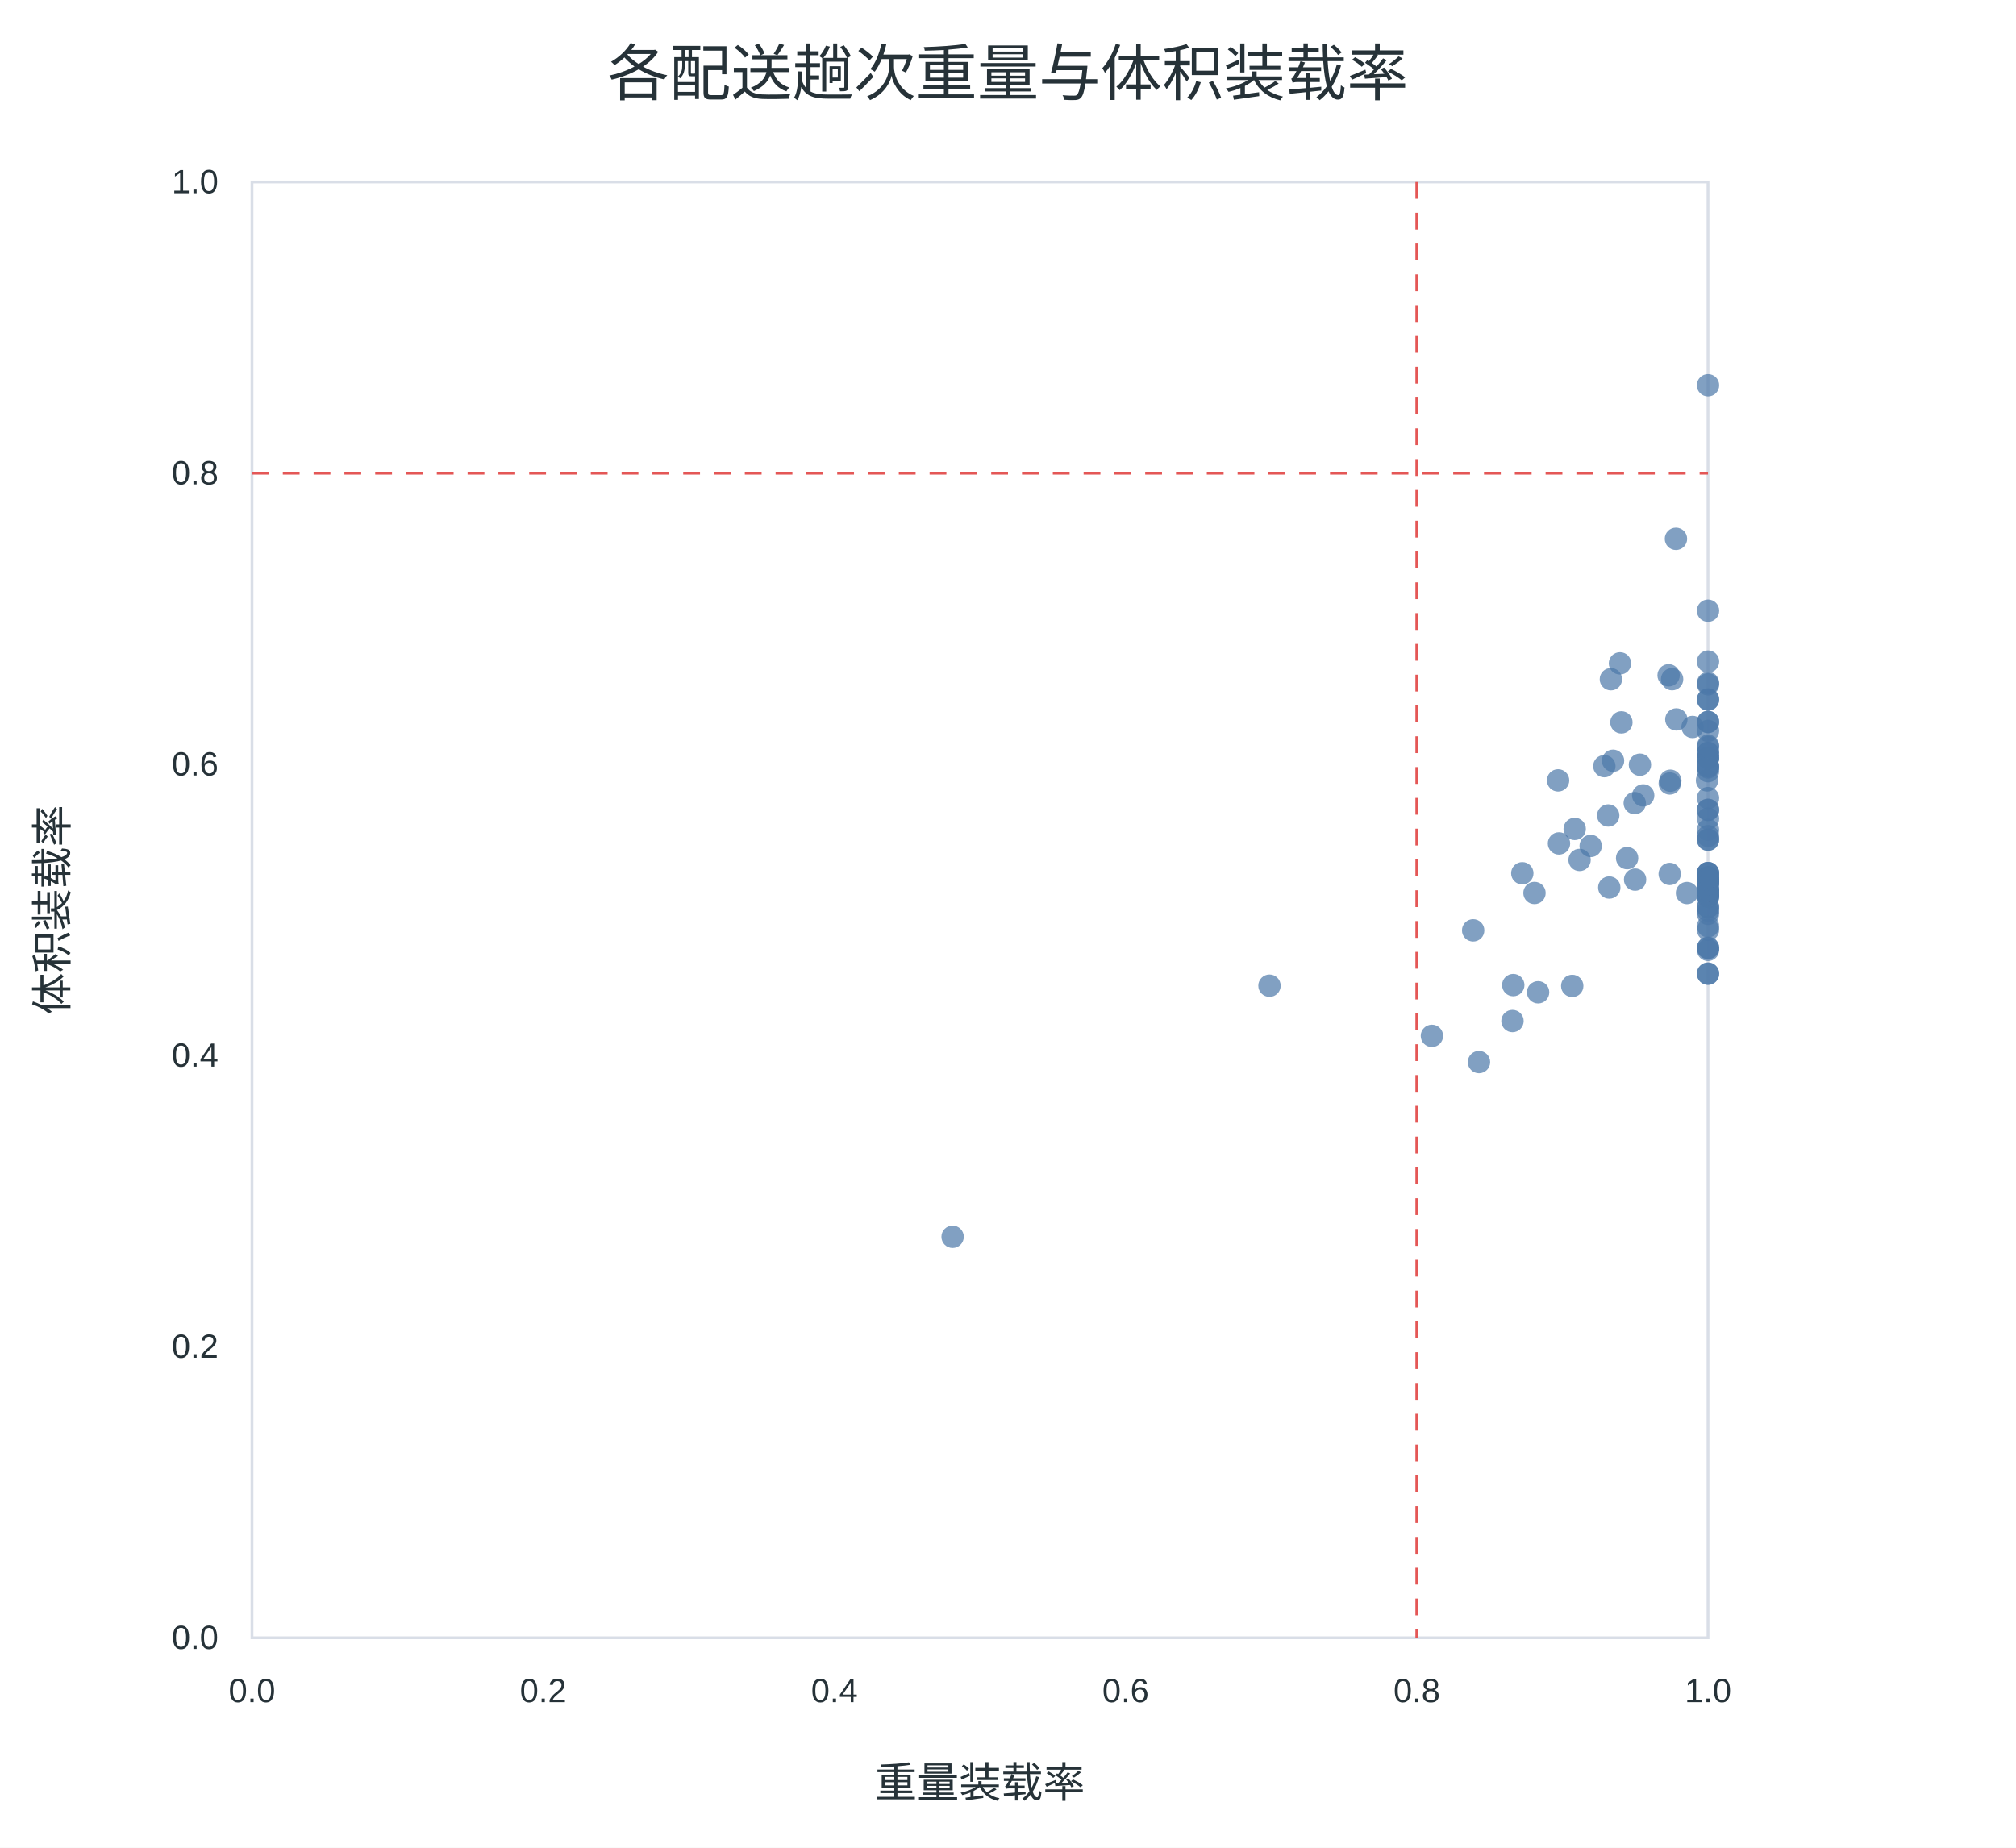
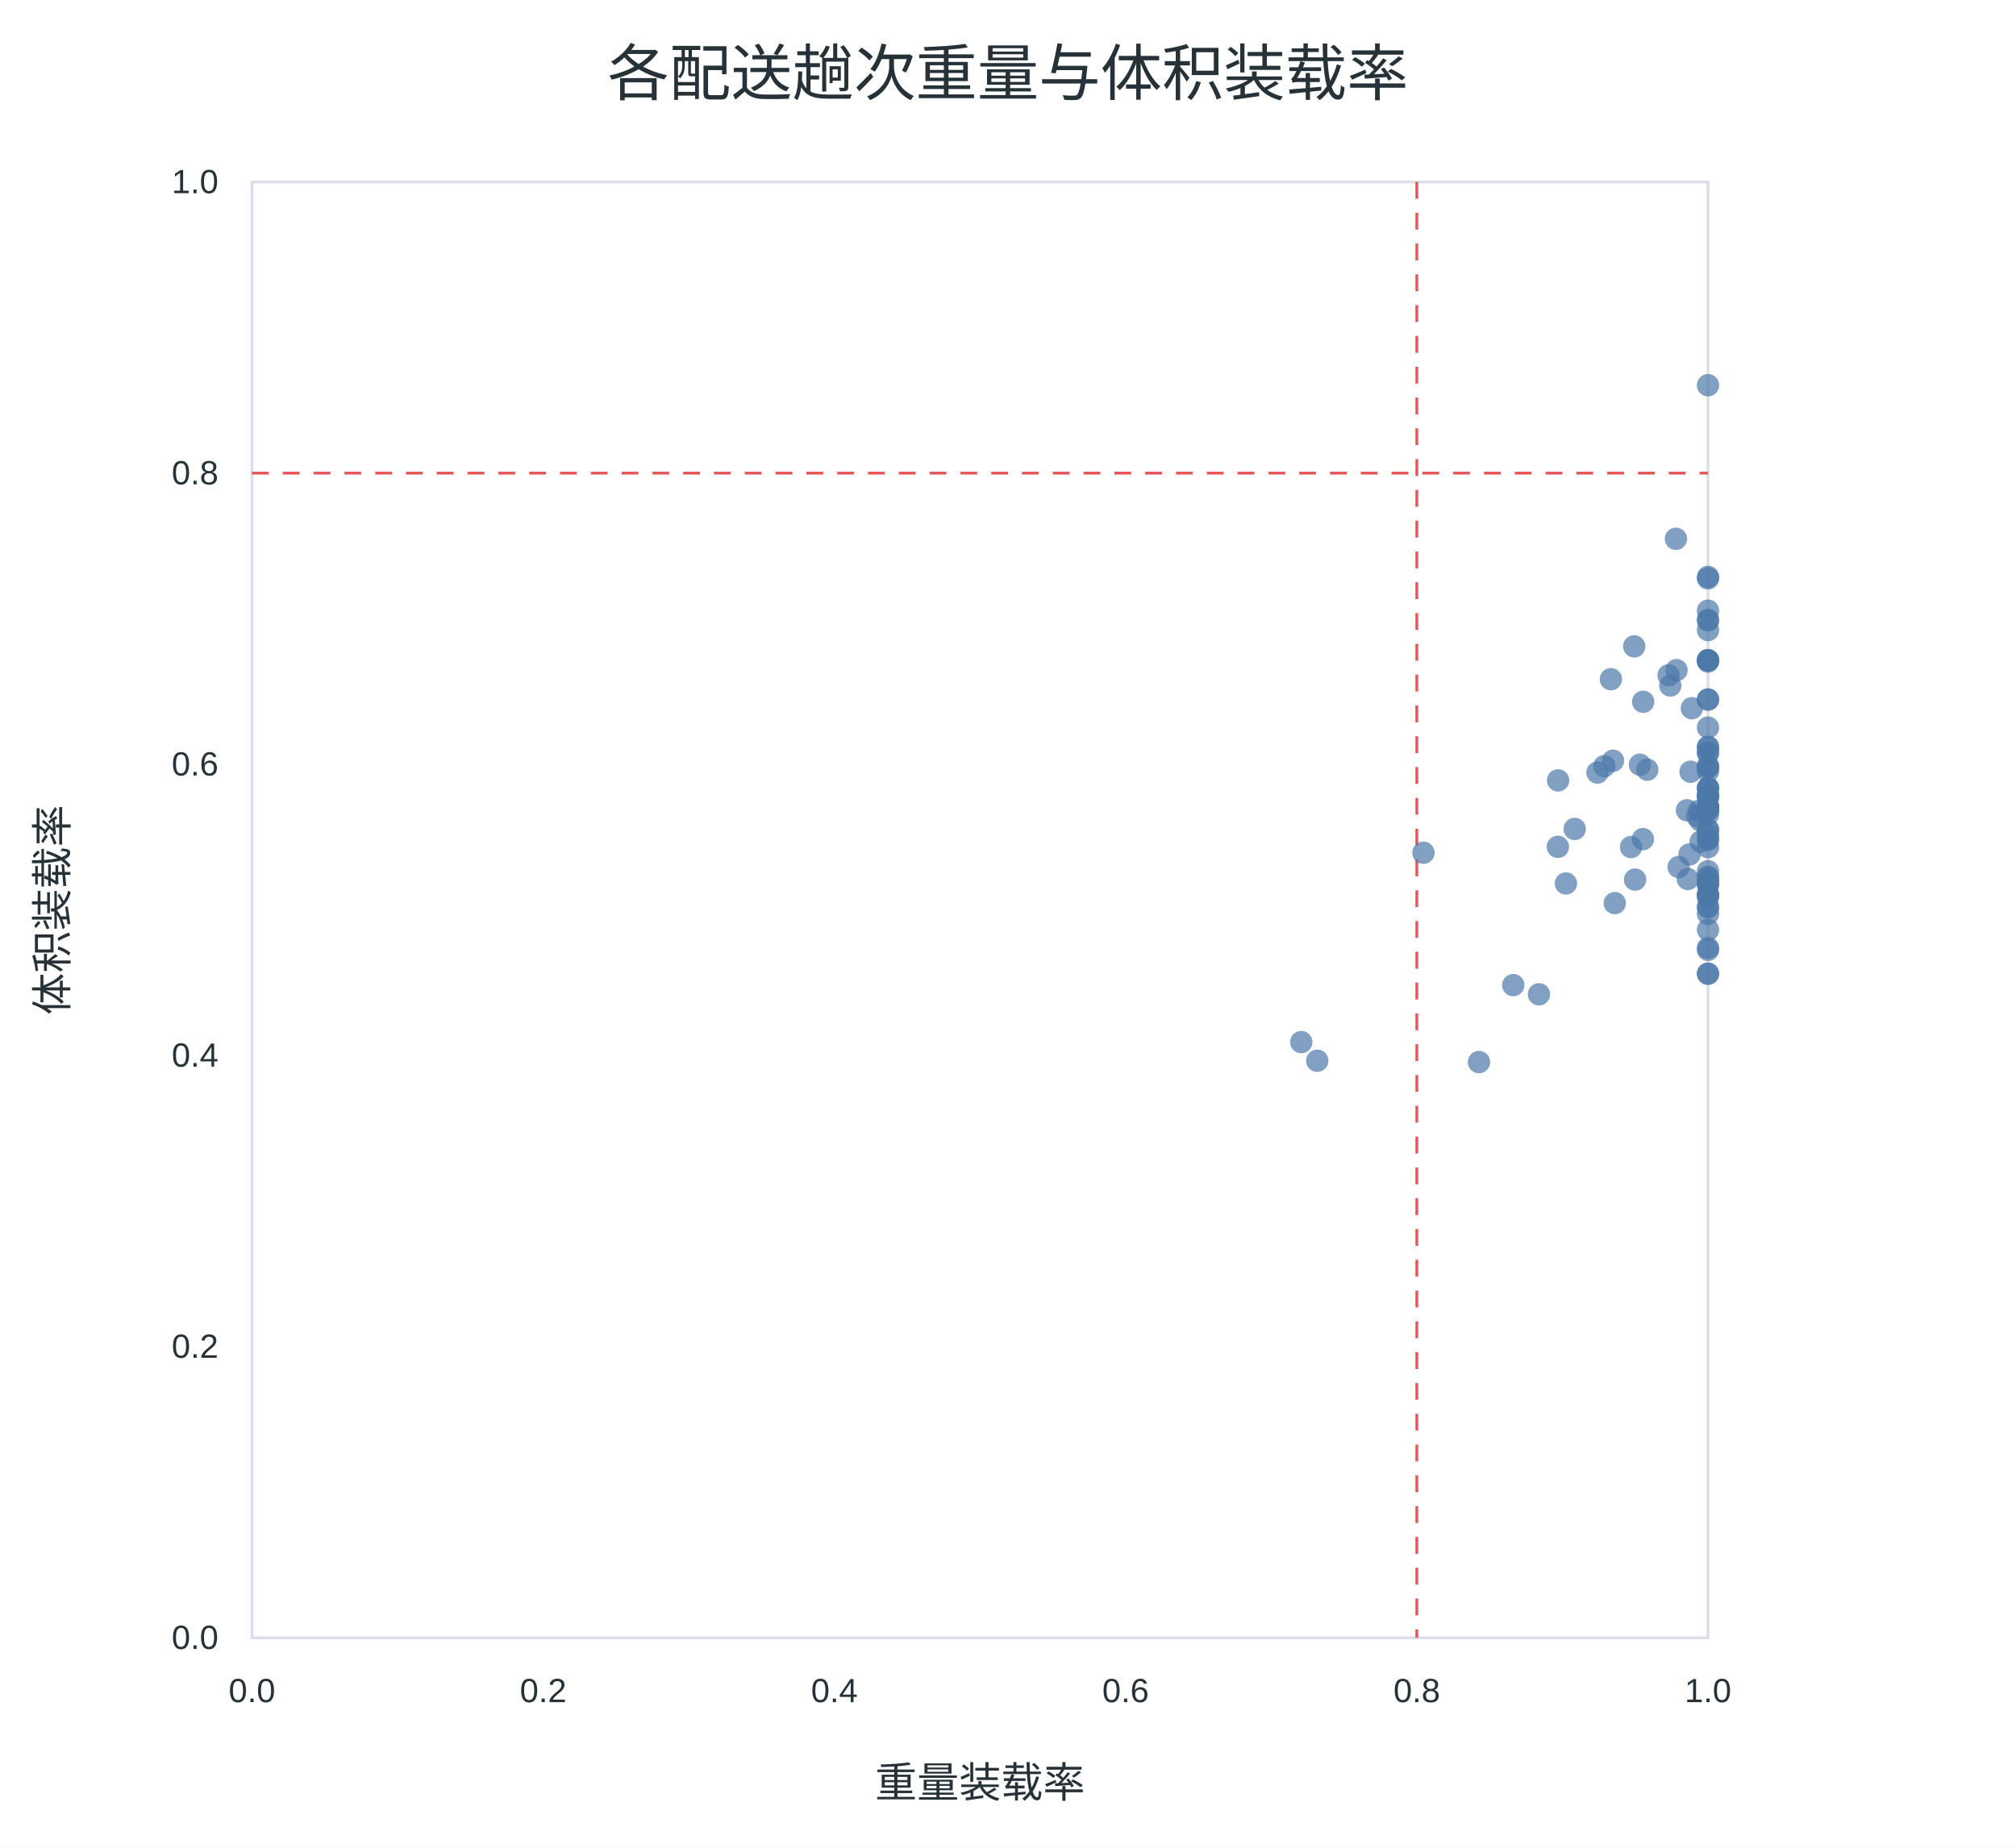
<svg xmlns="http://www.w3.org/2000/svg" width="720" height="660" viewBox="0 0 720 660">
  <rect width="100%" height="100%" fill="white" />
  <g font-family="Microsoft YaHei, SimHei, Arial, sans-serif" fill="#263238">
    <text x="360.0" y="34" text-anchor="middle" font-size="22" font-weight="500">各配送趟次重量与体积装载率</text>
    <rect x="90" y="65" width="520" height="520" fill="none" stroke="#D9DEE7" />
    <line x1="506.0" y1="65" x2="506.0" y2="585" stroke="#E45756" stroke-dasharray="6 5" />
    <line x1="90" y1="169.0" x2="610" y2="169.0" stroke="#E45756" stroke-dasharray="6 5" />
-     <circle cx="543.68" cy="311.93" r="4" fill="#4C78A8" opacity="0.7" />
-     <circle cx="586.85" cy="284.11" r="4" fill="#4C78A8" opacity="0.7" />
-     <circle cx="561.51" cy="352.17" r="4" fill="#4C78A8" opacity="0.7" />
-     <circle cx="597.18" cy="242.60" r="4" fill="#4C78A8" opacity="0.7" />
-     <circle cx="596.34" cy="279.85" r="4" fill="#4C78A8" opacity="0.7" />
-     <circle cx="540.17" cy="364.71" r="4" fill="#4C78A8" opacity="0.7" />
-     <circle cx="596.32" cy="312.17" r="4" fill="#4C78A8" opacity="0.7" />
+     <circle cx="586.75" cy="299.73" r="4" fill="#4C78A8" opacity="0.7" />
+     <circle cx="549.63" cy="355.16" r="4" fill="#4C78A8" opacity="0.7" />
+     <circle cx="606.09" cy="291.47" r="4" fill="#4C78A8" opacity="0.7" />
+     <circle cx="606.83" cy="289.59" r="4" fill="#4C78A8" opacity="0.7" />
+     <circle cx="610.00" cy="285.06" r="4" fill="#4C78A8" opacity="0.7" />
+     <circle cx="607.13" cy="292.97" r="4" fill="#4C78A8" opacity="0.7" />
+     <circle cx="602.78" cy="313.97" r="4" fill="#4C78A8" opacity="0.7" />
+     <circle cx="583.66" cy="230.88" r="4" fill="#4C78A8" opacity="0.7" />
+     <circle cx="603.42" cy="305.19" r="4" fill="#4C78A8" opacity="0.7" />
+     <circle cx="470.44" cy="378.89" r="4" fill="#4C78A8" opacity="0.7" />
+     <circle cx="576.70" cy="322.59" r="4" fill="#4C78A8" opacity="0.7" />
+     <circle cx="570.52" cy="275.95" r="4" fill="#4C78A8" opacity="0.7" />
    <circle cx="610.00" cy="338.57" r="4" fill="#4C78A8" opacity="0.7" />
-     <circle cx="610.00" cy="338.57" r="4" fill="#4C78A8" opacity="0.7" />
-     <circle cx="549.32" cy="354.44" r="4" fill="#4C78A8" opacity="0.7" />
-     <circle cx="564.13" cy="307.16" r="4" fill="#4C78A8" opacity="0.7" />
-     <circle cx="610.00" cy="311.87" r="4" fill="#4C78A8" opacity="0.7" />
-     <circle cx="610.00" cy="311.87" r="4" fill="#4C78A8" opacity="0.7" />
-     <circle cx="610.00" cy="311.87" r="4" fill="#4C78A8" opacity="0.7" />
-     <circle cx="511.40" cy="370.01" r="4" fill="#4C78A8" opacity="0.7" />
-     <circle cx="610.00" cy="270.73" r="4" fill="#4C78A8" opacity="0.7" />
-     <circle cx="596.54" cy="278.87" r="4" fill="#4C78A8" opacity="0.7" />
-     <circle cx="610.00" cy="270.73" r="4" fill="#4C78A8" opacity="0.7" />
-     <circle cx="610.00" cy="270.73" r="4" fill="#4C78A8" opacity="0.7" />
-     <circle cx="610.00" cy="243.96" r="4" fill="#4C78A8" opacity="0.7" />
-     <circle cx="609.65" cy="278.75" r="4" fill="#4C78A8" opacity="0.7" />
-     <circle cx="610.00" cy="285.06" r="4" fill="#4C78A8" opacity="0.7" />
-     <circle cx="604.48" cy="259.67" r="4" fill="#4C78A8" opacity="0.7" />
+     <circle cx="610.00" cy="311.19" r="4" fill="#4C78A8" opacity="0.7" />
+     <circle cx="586.85" cy="250.67" r="4" fill="#4C78A8" opacity="0.7" />
    <circle cx="610.00" cy="315.09" r="4" fill="#4C78A8" opacity="0.7" />
    <circle cx="610.00" cy="315.09" r="4" fill="#4C78A8" opacity="0.7" />
-     <circle cx="602.49" cy="318.99" r="4" fill="#4C78A8" opacity="0.7" />
-     <circle cx="578.56" cy="236.95" r="4" fill="#4C78A8" opacity="0.7" />
+     <circle cx="602.49" cy="289.43" r="4" fill="#4C78A8" opacity="0.7" />
+     <circle cx="610.00" cy="206.06" r="4" fill="#4C78A8" opacity="0.7" />
+     <circle cx="604.23" cy="252.97" r="4" fill="#4C78A8" opacity="0.7" />
+     <circle cx="607.37" cy="300.64" r="4" fill="#4C78A8" opacity="0.7" />
+     <circle cx="610.00" cy="326.42" r="4" fill="#4C78A8" opacity="0.7" />
+     <circle cx="610.00" cy="235.81" r="4" fill="#4C78A8" opacity="0.7" />
+     <circle cx="610.00" cy="235.81" r="4" fill="#4C78A8" opacity="0.7" />
+     <circle cx="610.00" cy="235.81" r="4" fill="#4C78A8" opacity="0.7" />
+     <circle cx="596.54" cy="244.85" r="4" fill="#4C78A8" opacity="0.7" />
+     <circle cx="610.00" cy="332.12" r="4" fill="#4C78A8" opacity="0.7" />
+     <circle cx="610.00" cy="259.89" r="4" fill="#4C78A8" opacity="0.7" />
+     <circle cx="610.00" cy="221.53" r="4" fill="#4C78A8" opacity="0.7" />
+     <circle cx="610.00" cy="221.53" r="4" fill="#4C78A8" opacity="0.7" />
+     <circle cx="610.00" cy="281.52" r="4" fill="#4C78A8" opacity="0.7" />
+     <circle cx="610.00" cy="281.52" r="4" fill="#4C78A8" opacity="0.7" />
+     <circle cx="610.00" cy="281.52" r="4" fill="#4C78A8" opacity="0.7" />
+     <circle cx="610.00" cy="324.02" r="4" fill="#4C78A8" opacity="0.7" />
+     <circle cx="610.00" cy="324.02" r="4" fill="#4C78A8" opacity="0.7" />
+     <circle cx="610.00" cy="296.40" r="4" fill="#4C78A8" opacity="0.7" />
+     <circle cx="610.00" cy="296.40" r="4" fill="#4C78A8" opacity="0.7" />
+     <circle cx="572.98" cy="273.66" r="4" fill="#4C78A8" opacity="0.7" />
    <circle cx="610.00" cy="275.47" r="4" fill="#4C78A8" opacity="0.7" />
-     <circle cx="581.11" cy="306.52" r="4" fill="#4C78A8" opacity="0.7" />
-     <circle cx="610.00" cy="257.88" r="4" fill="#4C78A8" opacity="0.7" />
-     <circle cx="610.00" cy="257.88" r="4" fill="#4C78A8" opacity="0.7" />
-     <circle cx="572.98" cy="273.66" r="4" fill="#4C78A8" opacity="0.7" />
-     <circle cx="568.10" cy="302.17" r="4" fill="#4C78A8" opacity="0.7" />
-     <circle cx="610.00" cy="236.31" r="4" fill="#4C78A8" opacity="0.7" />
-     <circle cx="453.39" cy="352.09" r="4" fill="#4C78A8" opacity="0.7" />
-     <circle cx="610.00" cy="325.26" r="4" fill="#4C78A8" opacity="0.7" />
-     <circle cx="610.00" cy="296.40" r="4" fill="#4C78A8" opacity="0.7" />
-     <circle cx="610.00" cy="292.40" r="4" fill="#4C78A8" opacity="0.7" />
-     <circle cx="574.36" cy="291.28" r="4" fill="#4C78A8" opacity="0.7" />
-     <circle cx="610.00" cy="332.12" r="4" fill="#4C78A8" opacity="0.7" />
-     <circle cx="598.69" cy="256.98" r="4" fill="#4C78A8" opacity="0.7" />
-     <circle cx="610.00" cy="326.42" r="4" fill="#4C78A8" opacity="0.7" />
+     <circle cx="610.00" cy="320.34" r="4" fill="#4C78A8" opacity="0.7" />
+     <circle cx="610.00" cy="290.94" r="4" fill="#4C78A8" opacity="0.7" />
+     <circle cx="610.00" cy="284.09" r="4" fill="#4C78A8" opacity="0.7" />
+     <circle cx="598.55" cy="192.46" r="4" fill="#4C78A8" opacity="0.7" />
    <circle cx="610.00" cy="299.92" r="4" fill="#4C78A8" opacity="0.7" />
    <circle cx="610.00" cy="299.92" r="4" fill="#4C78A8" opacity="0.7" />
    <circle cx="583.96" cy="314.19" r="4" fill="#4C78A8" opacity="0.7" />
-     <circle cx="610.00" cy="324.02" r="4" fill="#4C78A8" opacity="0.7" />
-     <circle cx="610.00" cy="324.02" r="4" fill="#4C78A8" opacity="0.7" />
-     <circle cx="583.83" cy="286.87" r="4" fill="#4C78A8" opacity="0.7" />
-     <circle cx="598.55" cy="192.46" r="4" fill="#4C78A8" opacity="0.7" />
-     <circle cx="610.00" cy="314.18" r="4" fill="#4C78A8" opacity="0.7" />
+     <circle cx="508.37" cy="304.60" r="4" fill="#4C78A8" opacity="0.7" />
+     <circle cx="464.74" cy="372.23" r="4" fill="#4C78A8" opacity="0.7" />
+     <circle cx="599.51" cy="309.70" r="4" fill="#4C78A8" opacity="0.7" />
+     <circle cx="610.00" cy="236.31" r="4" fill="#4C78A8" opacity="0.7" />
+     <circle cx="610.00" cy="225.06" r="4" fill="#4C78A8" opacity="0.7" />
+     <circle cx="610.00" cy="284.14" r="4" fill="#4C78A8" opacity="0.7" />
+     <circle cx="610.00" cy="284.14" r="4" fill="#4C78A8" opacity="0.7" />
+     <circle cx="556.39" cy="302.49" r="4" fill="#4C78A8" opacity="0.7" />
+     <circle cx="610.00" cy="288.01" r="4" fill="#4C78A8" opacity="0.7" />
+     <circle cx="582.52" cy="302.56" r="4" fill="#4C78A8" opacity="0.7" />
+     <circle cx="603.77" cy="275.66" r="4" fill="#4C78A8" opacity="0.7" />
+     <circle cx="588.32" cy="274.93" r="4" fill="#4C78A8" opacity="0.7" />
+     <circle cx="610.00" cy="218.14" r="4" fill="#4C78A8" opacity="0.7" />
+     <circle cx="575.32" cy="242.61" r="4" fill="#4C78A8" opacity="0.7" />
    <circle cx="610.00" cy="289.29" r="4" fill="#4C78A8" opacity="0.7" />
    <circle cx="610.00" cy="289.29" r="4" fill="#4C78A8" opacity="0.7" />
-     <circle cx="610.00" cy="261.06" r="4" fill="#4C78A8" opacity="0.7" />
-     <circle cx="610.00" cy="320.34" r="4" fill="#4C78A8" opacity="0.7" />
-     <circle cx="610.00" cy="320.34" r="4" fill="#4C78A8" opacity="0.7" />
-     <circle cx="574.74" cy="317.02" r="4" fill="#4C78A8" opacity="0.7" />
-     <circle cx="610.00" cy="218.14" r="4" fill="#4C78A8" opacity="0.7" />
-     <circle cx="575.32" cy="242.61" r="4" fill="#4C78A8" opacity="0.7" />
    <circle cx="610.00" cy="268.92" r="4" fill="#4C78A8" opacity="0.7" />
-     <circle cx="556.78" cy="301.27" r="4" fill="#4C78A8" opacity="0.7" />
    <circle cx="610.00" cy="268.92" r="4" fill="#4C78A8" opacity="0.7" />
+     <circle cx="610.00" cy="339.29" r="4" fill="#4C78A8" opacity="0.7" />
+     <circle cx="610.00" cy="347.79" r="4" fill="#4C78A8" opacity="0.7" />
+     <circle cx="610.00" cy="347.79" r="4" fill="#4C78A8" opacity="0.7" />
    <circle cx="610.00" cy="319.72" r="4" fill="#4C78A8" opacity="0.7" />
    <circle cx="610.00" cy="319.72" r="4" fill="#4C78A8" opacity="0.7" />
    <circle cx="610.00" cy="315.88" r="4" fill="#4C78A8" opacity="0.7" />
    <circle cx="610.00" cy="315.88" r="4" fill="#4C78A8" opacity="0.7" />
    <circle cx="540.45" cy="351.87" r="4" fill="#4C78A8" opacity="0.7" />
+     <circle cx="610.00" cy="288.36" r="4" fill="#4C78A8" opacity="0.7" />
+     <circle cx="610.00" cy="288.36" r="4" fill="#4C78A8" opacity="0.7" />
+     <circle cx="610.00" cy="288.36" r="4" fill="#4C78A8" opacity="0.7" />
+     <circle cx="610.00" cy="288.36" r="4" fill="#4C78A8" opacity="0.7" />
    <circle cx="528.21" cy="379.37" r="4" fill="#4C78A8" opacity="0.7" />
-     <circle cx="610.00" cy="347.79" r="4" fill="#4C78A8" opacity="0.7" />
-     <circle cx="610.00" cy="347.79" r="4" fill="#4C78A8" opacity="0.7" />
-     <circle cx="548.03" cy="318.97" r="4" fill="#4C78A8" opacity="0.7" />
+     <circle cx="610.00" cy="319.44" r="4" fill="#4C78A8" opacity="0.7" />
+     <circle cx="559.25" cy="315.56" r="4" fill="#4C78A8" opacity="0.7" />
+     <circle cx="556.46" cy="278.75" r="4" fill="#4C78A8" opacity="0.7" />
    <circle cx="610.00" cy="274.13" r="4" fill="#4C78A8" opacity="0.7" />
-     <circle cx="579.07" cy="258.03" r="4" fill="#4C78A8" opacity="0.7" />
-     <circle cx="610.00" cy="319.44" r="4" fill="#4C78A8" opacity="0.7" />
-     <circle cx="526.13" cy="332.32" r="4" fill="#4C78A8" opacity="0.7" />
-     <circle cx="610.00" cy="266.38" r="4" fill="#4C78A8" opacity="0.7" />
-     <circle cx="610.00" cy="314.23" r="4" fill="#4C78A8" opacity="0.7" />
-     <circle cx="610.00" cy="314.23" r="4" fill="#4C78A8" opacity="0.7" />
-     <circle cx="610.00" cy="273.72" r="4" fill="#4C78A8" opacity="0.7" />
-     <circle cx="610.00" cy="273.72" r="4" fill="#4C78A8" opacity="0.7" />
-     <circle cx="556.46" cy="278.75" r="4" fill="#4C78A8" opacity="0.7" />
-     <circle cx="610.00" cy="339.29" r="4" fill="#4C78A8" opacity="0.7" />
-     <circle cx="610.00" cy="318.03" r="4" fill="#4C78A8" opacity="0.7" />
-     <circle cx="610.00" cy="318.03" r="4" fill="#4C78A8" opacity="0.7" />
-     <circle cx="610.00" cy="318.03" r="4" fill="#4C78A8" opacity="0.7" />
-     <circle cx="610.00" cy="318.03" r="4" fill="#4C78A8" opacity="0.7" />
+     <circle cx="610.00" cy="298.24" r="4" fill="#4C78A8" opacity="0.7" />
+     <circle cx="610.00" cy="206.60" r="4" fill="#4C78A8" opacity="0.7" />
    <circle cx="610.00" cy="313.32" r="4" fill="#4C78A8" opacity="0.7" />
    <circle cx="610.00" cy="313.32" r="4" fill="#4C78A8" opacity="0.7" />
-     <circle cx="585.69" cy="273.15" r="4" fill="#4C78A8" opacity="0.7" />
+     <circle cx="610.00" cy="266.83" r="4" fill="#4C78A8" opacity="0.7" />
+     <circle cx="610.00" cy="266.83" r="4" fill="#4C78A8" opacity="0.7" />
+     <circle cx="598.76" cy="239.37" r="4" fill="#4C78A8" opacity="0.7" />
+     <circle cx="610.00" cy="302.60" r="4" fill="#4C78A8" opacity="0.7" />
    <circle cx="610.00" cy="249.87" r="4" fill="#4C78A8" opacity="0.7" />
    <circle cx="610.00" cy="249.87" r="4" fill="#4C78A8" opacity="0.7" />
    <circle cx="576.08" cy="271.73" r="4" fill="#4C78A8" opacity="0.7" />
    <circle cx="595.93" cy="241.22" r="4" fill="#4C78A8" opacity="0.7" />
+     <circle cx="610.00" cy="273.72" r="4" fill="#4C78A8" opacity="0.7" />
+     <circle cx="610.00" cy="273.72" r="4" fill="#4C78A8" opacity="0.7" />
    <circle cx="610.00" cy="137.60" r="4" fill="#4C78A8" opacity="0.7" />
-     <circle cx="610.00" cy="330.84" r="4" fill="#4C78A8" opacity="0.7" />
    <circle cx="562.39" cy="296.09" r="4" fill="#4C78A8" opacity="0.7" />
-     <circle cx="340.22" cy="441.78" r="4" fill="#4C78A8" opacity="0.7" />
-     <circle cx="610.00" cy="244.44" r="4" fill="#4C78A8" opacity="0.7" />
-     <circle cx="610.00" cy="298.65" r="4" fill="#4C78A8" opacity="0.7" />
-     <circle cx="610.00" cy="266.83" r="4" fill="#4C78A8" opacity="0.7" />
+     <circle cx="585.69" cy="273.15" r="4" fill="#4C78A8" opacity="0.7" />
    <text x="90.00" y="608" text-anchor="middle" font-size="12">0.0</text>
    <text x="78" y="589.00" text-anchor="end" font-size="12">0.0</text>
    <text x="194.00" y="608" text-anchor="middle" font-size="12">0.2</text>
    <text x="78" y="485.00" text-anchor="end" font-size="12">0.2</text>
    <text x="298.00" y="608" text-anchor="middle" font-size="12">0.4</text>
    <text x="78" y="381.00" text-anchor="end" font-size="12">0.4</text>
    <text x="402.00" y="608" text-anchor="middle" font-size="12">0.6</text>
    <text x="78" y="277.00" text-anchor="end" font-size="12">0.6</text>
    <text x="506.00" y="608" text-anchor="middle" font-size="12">0.8</text>
    <text x="78" y="173.00" text-anchor="end" font-size="12">0.8</text>
    <text x="610.00" y="608" text-anchor="middle" font-size="12">1.0</text>
    <text x="78" y="69.00" text-anchor="end" font-size="12">1.0</text>
    <text x="350.0" y="642" text-anchor="middle" font-size="15">重量装载率</text>
    <text x="24" y="325.0" text-anchor="middle" font-size="15" transform="rotate(-90 24 325.0)">体积装载率</text>
  </g>
</svg>
